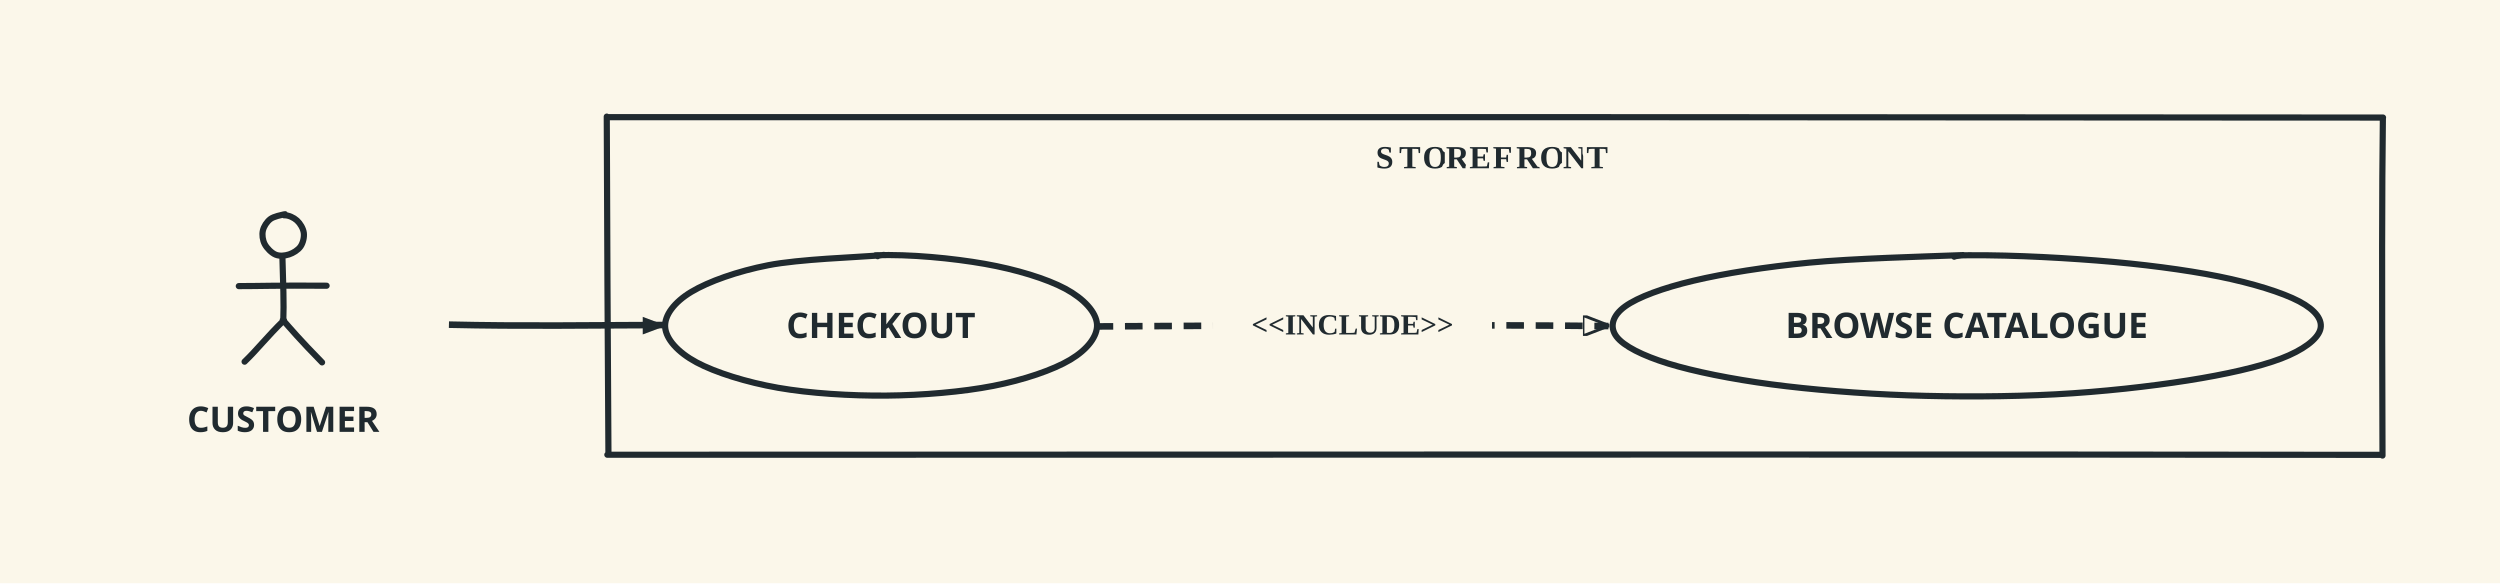
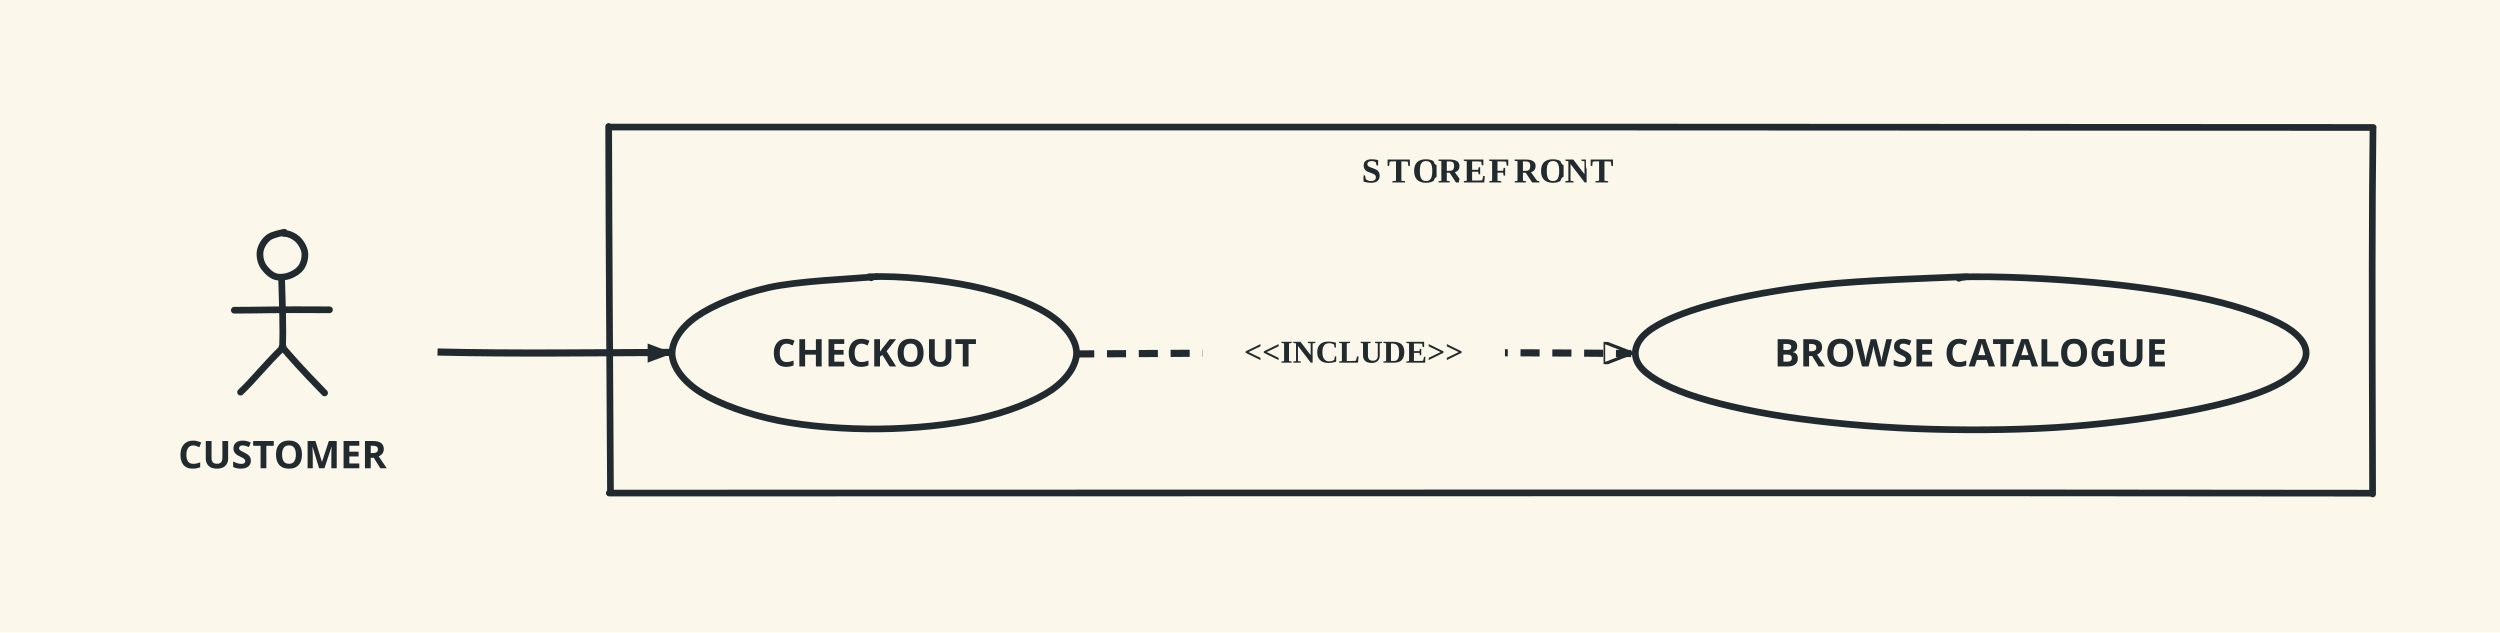
- <svg xmlns="http://www.w3.org/2000/svg" width="852.14" height="198.8" viewBox="0 0 852.14 198.8" style="--bg:#fbf7ea;--fg:#202a2f;--line:#38535e;--accent:#1f6f8b;--muted:#60727a;--surface:#fffaf0;--border:#38535e;--font:Share Tech Mono;background:#fbf7ea" class="am-0khq58p1ix4v9e">
+ <svg xmlns="http://www.w3.org/2000/svg" width="785.9" height="198.8" viewBox="0 0 785.9 198.8" style="--bg:#fbf7ea;--fg:#202a2f;--line:#38535e;--accent:#1f6f8b;--muted:#60727a;--surface:#fffaf0;--border:#38535e;--font:Share Tech Mono;background:#fbf7ea" class="am-0aocdhq1qaige3">
  <style>
-   svg.am-0khq58p1ix4v9e { font-family: var(--font, 'Share Tech Mono'), system-ui, sans-serif; }
-   svg.am-0khq58p1ix4v9e {
+   svg.am-0aocdhq1qaige3 { font-family: var(--font, 'Share Tech Mono'), system-ui, sans-serif; }
+   svg.am-0aocdhq1qaige3 {
    /* Derived from --bg and --fg (overridable via --line, --accent, etc.) */
    --_text:          #202a2f;
    --_text-sec:      #60727a;
    --_text-muted:    #60727a;
    --_text-faint:    #858885;
    --_line:          #38535e;
    --_arrow:         #1f6f8b;
    --_node-fill:     #fffaf0;
    --_node-stroke:   #38535e;
    --_group-fill:    #fbf7ea;
    --_group-hdr:     #f0ede1;
    --_inner-stroke:  #e1ded4;
    --_key-badge:     #e5e3d7;
  }
</style>
-   <rect width="852.14" height="198.8" fill="#fbf7ea" data-backdrop="page" />
+   <rect width="785.9" height="198.8" fill="#fbf7ea" data-backdrop="page" />
  <defs>
    <marker id="usecase-arrow" markerWidth="8" markerHeight="6" refX="8" refY="3" orient="auto" markerUnits="userSpaceOnUse">
      <polygon points="0 0, 8 3, 0 6" fill="#202a2f" />
    </marker>
    <marker id="usecase-back-arrow" markerWidth="8" markerHeight="6" refX="0" refY="3" orient="auto" markerUnits="userSpaceOnUse">
      <polygon points="8 0, 0 3, 8 6" fill="#202a2f" />
    </marker>
    <marker id="usecase-dependency" markerWidth="9" markerHeight="7" refX="9" refY="3.5" orient="auto" markerUnits="userSpaceOnUse">
      <polygon points="0 0, 9 3.5, 0 7" fill="none" stroke="#202a2f" stroke-width="1" />
    </marker>
    <marker id="usecase-generalization" markerWidth="11" markerHeight="10" refX="11" refY="5" orient="auto" markerUnits="userSpaceOnUse">
      <polygon points="0 0, 11 5, 0 10" fill="#fbf7ea" stroke="#202a2f" stroke-width="1" />
    </marker>
    <marker id="usecase-circle" markerWidth="8" markerHeight="8" refX="4" refY="4" orient="auto" markerUnits="userSpaceOnUse">
      <circle cx="4" cy="4" r="3" fill="#fbf7ea" stroke="#202a2f" stroke-width="1" />
    </marker>
    <marker id="usecase-cross" markerWidth="8" markerHeight="8" refX="4" refY="4" orient="auto" markerUnits="userSpaceOnUse">
      <path d="M1 1L7 7M7 1L1 7" fill="none" stroke="#202a2f" stroke-width="1" />
    </marker>
  </defs>
  <g data-id="Store" data-role="group">
-     <path d="M207.05 39.94 C430.26 39.88, 653.26 39.95, 812.27 40.07 M812.22 40.06 C811.9 66.31, 811.89 93.13, 812.09 155.28 M812.09 155.04 C665.11 154.83, 517.96 154.98, 207.02 155 M207.39 154.86 C207.17 115.46, 206.9 75.53, 206.82 39.75" fill="none" stroke="#202a2f" stroke-width="2.103" stroke-linecap="round" stroke-linejoin="round" />
-     <text paint-order="stroke" stroke="#fbf7ea" stroke-width="3" stroke-linejoin="round" stroke-linecap="round" x="509.61" y="53.5" text-anchor="middle" font-size="11" font-weight="700" letter-spacing="0.06" fill="#202a2f" data-prepared-text="true" dy="3.85">
-       <tspan x="468.915" text-anchor="start" letter-spacing="0" data-text-fragment="true" textLength="7.92" lengthAdjust="spacingAndGlyphs">S</tspan>
-       <tspan x="476.895" text-anchor="start" letter-spacing="0" data-text-fragment="true" textLength="7.92" lengthAdjust="spacingAndGlyphs">T</tspan>
-       <tspan x="484.875" text-anchor="start" letter-spacing="0" data-text-fragment="true" textLength="7.92" lengthAdjust="spacingAndGlyphs">O</tspan>
-       <tspan x="492.855" text-anchor="start" letter-spacing="0" data-text-fragment="true" textLength="7.92" lengthAdjust="spacingAndGlyphs">R</tspan>
-       <tspan x="500.835" text-anchor="start" letter-spacing="0" data-text-fragment="true" textLength="7.92" lengthAdjust="spacingAndGlyphs">E</tspan>
-       <tspan x="508.815" text-anchor="start" letter-spacing="0" data-text-fragment="true" textLength="7.92" lengthAdjust="spacingAndGlyphs">F</tspan>
-       <tspan x="516.795" text-anchor="start" letter-spacing="0" data-text-fragment="true" textLength="7.92" lengthAdjust="spacingAndGlyphs">R</tspan>
-       <tspan x="524.775" text-anchor="start" letter-spacing="0" data-text-fragment="true" textLength="7.92" lengthAdjust="spacingAndGlyphs">O</tspan>
-       <tspan x="532.755" text-anchor="start" letter-spacing="0" data-text-fragment="true" textLength="7.92" lengthAdjust="spacingAndGlyphs">N</tspan>
-       <tspan x="540.735" text-anchor="start" letter-spacing="0" data-text-fragment="true" textLength="9.57" lengthAdjust="spacingAndGlyphs">T</tspan>
+     <path d="M191.57 39.94 C396.06 39.88, 600.36 39.96, 746.03 40.07 M745.98 40.06 C745.66 66.31, 745.65 93.13, 745.85 155.28 M745.85 155.04 C611.2 154.84, 476.4 154.98, 191.54 155 M191.91 154.86 C191.69 115.46, 191.42 75.53, 191.34 39.75" fill="none" stroke="#202a2f" stroke-width="2.103" stroke-linecap="round" stroke-linejoin="round" />
+     <text paint-order="stroke" stroke="#fbf7ea" stroke-width="3" stroke-linejoin="round" stroke-linecap="round" x="468.75" y="53.5" text-anchor="middle" font-size="11" font-weight="700" letter-spacing="0.06" fill="#202a2f" data-prepared-text="true" dy="3.85">
+       <tspan x="428.055" text-anchor="start" letter-spacing="0" data-text-fragment="true" textLength="7.92" lengthAdjust="spacingAndGlyphs">S</tspan>
+       <tspan x="436.035" text-anchor="start" letter-spacing="0" data-text-fragment="true" textLength="7.92" lengthAdjust="spacingAndGlyphs">T</tspan>
+       <tspan x="444.015" text-anchor="start" letter-spacing="0" data-text-fragment="true" textLength="7.92" lengthAdjust="spacingAndGlyphs">O</tspan>
+       <tspan x="451.995" text-anchor="start" letter-spacing="0" data-text-fragment="true" textLength="7.92" lengthAdjust="spacingAndGlyphs">R</tspan>
+       <tspan x="459.975" text-anchor="start" letter-spacing="0" data-text-fragment="true" textLength="7.92" lengthAdjust="spacingAndGlyphs">E</tspan>
+       <tspan x="467.955" text-anchor="start" letter-spacing="0" data-text-fragment="true" textLength="7.92" lengthAdjust="spacingAndGlyphs">F</tspan>
+       <tspan x="475.935" text-anchor="start" letter-spacing="0" data-text-fragment="true" textLength="7.92" lengthAdjust="spacingAndGlyphs">R</tspan>
+       <tspan x="483.915" text-anchor="start" letter-spacing="0" data-text-fragment="true" textLength="7.92" lengthAdjust="spacingAndGlyphs">O</tspan>
+       <tspan x="491.895" text-anchor="start" letter-spacing="0" data-text-fragment="true" textLength="7.92" lengthAdjust="spacingAndGlyphs">N</tspan>
+       <tspan x="499.875" text-anchor="start" letter-spacing="0" data-text-fragment="true" textLength="9.57" lengthAdjust="spacingAndGlyphs">T</tspan>
    </text>
    <g data-parent="Store" data-id="Browse" data-role="node">
-       <path d="M664.98 87.11 C680.46 86.66, 699.38 87.6, 714.61 88.79 C729.83 89.98, 744.82 91.92, 756.34 94.24 C767.85 96.57, 777.92 99.69, 783.67 102.72 C789.42 105.76, 791.87 109.2, 790.84 112.45 C789.81 115.7, 785.03 119.35, 777.51 122.22 C769.99 125.09, 758.54 127.65, 745.72 129.68 C732.9 131.71, 716.48 133.56, 700.58 134.41 C684.67 135.25, 666.43 135.31, 650.29 134.75 C634.15 134.18, 617.36 132.81, 603.75 131.01 C590.14 129.2, 577.42 126.63, 568.62 123.92 C559.83 121.2, 553.44 117.96, 550.99 114.72 C548.54 111.47, 549.54 107.62, 553.92 104.45 C558.3 101.28, 566.81 98.16, 577.25 95.68 C587.7 93.19, 601.88 90.96, 616.59 89.53 C631.29 88.09, 657.23 87.41, 665.48 87.08 C673.74 86.74, 666.02 87.13, 666.11 87.5" fill="none" stroke="#202a2f" stroke-width="2.103" stroke-linecap="round" stroke-linejoin="round" />
-       <text paint-order="stroke" stroke="#fbf7ea" stroke-width="3" stroke-linejoin="round" stroke-linecap="round" x="670.35" y="111" text-anchor="middle" font-family="Share Tech Mono" font-size="12" font-weight="700" fill="#202a2f" data-prepared-text="true" dy="4.2" textLength="135.72" lengthAdjust="spacingAndGlyphs" data-font-metrics="deterministic-fit">BROWSE CATALOGUE</text>
+       <path d="M614.8 87.11 C628.33 86.66, 644.86 87.6, 658.16 88.79 C671.46 89.98, 684.54 91.92, 694.6 94.24 C704.66 96.57, 713.5 99.69, 718.52 102.72 C723.55 105.76, 725.66 109.2, 724.75 112.45 C723.85 115.7, 719.68 119.35, 713.11 122.22 C706.55 125.09, 696.57 127.65, 685.37 129.68 C674.16 131.71, 659.8 133.56, 645.9 134.41 C632 135.25, 616.05 135.31, 601.96 134.75 C587.86 134.18, 573.21 132.81, 561.33 131.01 C549.44 129.2, 538.33 126.63, 530.65 123.92 C522.96 121.2, 517.38 117.96, 515.24 114.72 C513.09 111.47, 513.95 107.62, 517.78 104.45 C521.6 101.28, 529.05 98.16, 538.18 95.68 C547.31 93.19, 559.71 90.96, 572.55 89.53 C585.39 88.09, 608.03 87.41, 615.24 87.08 C622.45 86.74, 615.72 87.13, 615.8 87.5" fill="none" stroke="#202a2f" stroke-width="2.103" stroke-linecap="round" stroke-linejoin="round" />
+       <text paint-order="stroke" stroke="#fbf7ea" stroke-width="3" stroke-linejoin="round" stroke-linecap="round" x="619.5" y="111" text-anchor="middle" font-family="Share Tech Mono" font-size="12" font-weight="700" fill="#202a2f" data-prepared-text="true" dy="4.2" textLength="115.2" lengthAdjust="spacingAndGlyphs" data-font-metrics="deterministic-fit">BROWSE CATALOGUE</text>
    </g>
    <g data-parent="Store" data-id="Checkout" data-role="node">
-       <path d="M298.38 87.01 C310.02 86.58, 324.82 88.03, 335.61 89.93 C346.4 91.83, 356.74 95, 363.13 98.42 C369.51 101.85, 373.64 106.45, 373.92 110.49 C374.2 114.52, 370.7 119.11, 364.8 122.62 C358.9 126.13, 348.95 129.5, 338.51 131.54 C328.07 133.58, 314.38 134.74, 302.16 134.84 C289.94 134.95, 276.01 134.07, 265.22 132.18 C254.43 130.29, 243.84 126.95, 237.42 123.51 C231.01 120.07, 227.02 115.54, 226.72 111.53 C226.42 107.53, 229.79 103, 235.65 99.48 C241.51 95.96, 251.37 92.45, 261.87 90.4 C272.36 88.34, 292.41 87.65, 298.62 87.14 C304.84 86.63, 299.09 86.93, 299.15 87.33" fill="none" stroke="#202a2f" stroke-width="2.103" stroke-linecap="round" stroke-linejoin="round" />
-       <text paint-order="stroke" stroke="#fbf7ea" stroke-width="3" stroke-linejoin="round" stroke-linecap="round" x="300.27" y="111" text-anchor="middle" font-family="Share Tech Mono" font-size="12" font-weight="700" fill="#202a2f" data-prepared-text="true" dy="4.2" textLength="70.92" lengthAdjust="spacingAndGlyphs" data-font-metrics="deterministic-fit">CHECKOUT</text>
+       <path d="M273.16 87.01 C283.22 86.58, 296.02 88.03, 305.34 89.93 C314.66 91.83, 323.58 95, 329.09 98.42 C334.6 101.85, 338.17 106.45, 338.41 110.49 C338.64 114.52, 335.61 119.11, 330.51 122.62 C325.41 126.13, 316.81 129.5, 307.8 131.54 C298.79 133.58, 286.98 134.74, 276.44 134.84 C265.89 134.95, 253.87 134.07, 244.55 132.18 C235.23 130.29, 226.07 126.95, 220.52 123.51 C214.98 120.07, 211.55 115.54, 211.29 111.53 C211.04 107.53, 213.94 103, 219 99.48 C224.06 95.96, 232.58 92.45, 241.64 90.4 C250.7 88.34, 267.99 87.65, 273.36 87.14 C278.73 86.63, 273.78 86.93, 273.84 87.33" fill="none" stroke="#202a2f" stroke-width="2.103" stroke-linecap="round" stroke-linejoin="round" />
+       <text paint-order="stroke" stroke="#fbf7ea" stroke-width="3" stroke-linejoin="round" stroke-linecap="round" x="274.8" y="111" text-anchor="middle" font-family="Share Tech Mono" font-size="12" font-weight="700" fill="#202a2f" data-prepared-text="true" dy="4.2" textLength="57.6" lengthAdjust="spacingAndGlyphs" data-font-metrics="deterministic-fit">CHECKOUT</text>
    </g>
  </g>
-   <polyline stroke-opacity="0" points="153.08,111 227.08,111" fill="none" stroke="#202a2f" stroke-width="1.55" marker-end="url(#usecase-arrow)" data-relationship="association" data-direction="forward" data-id="edge-0" data-role="edge" data-from="Customer" data-to="Checkout" role="graphics-symbol" aria-roledescription="relation" aria-label="Customer to Checkout" />
-   <path d="M153.02 110.66 C177.33 111.24, 201.82 110.87, 227.15 110.78" fill="none" stroke="#202a2f" stroke-width="2.248" stroke-linecap="butt" stroke-linejoin="miter" stroke-miterlimit="4" />
-   <polyline stroke-opacity="0" points="373.46,111 548.56,111" fill="none" stroke="#202a2f" stroke-width="1.55" stroke-dasharray="6 4" marker-end="url(#usecase-dependency)" data-relationship="include" data-direction="forward" data-id="edge-1" data-role="edge" data-from="Checkout" data-to="Browse" role="graphics-symbol" aria-roledescription="relation" aria-label="Checkout to Browse" />
-   <path d="M373.45 111.27 C441.51 110.76, 509.29 110.72, 548.25 111.14" fill="none" stroke="#202a2f" stroke-width="2.248" stroke-linecap="butt" stroke-linejoin="miter" stroke-miterlimit="4" stroke-dasharray="6 4" />
-   <rect class="edge-label-halo" x="413.46" y="92" width="95.1" height="37" rx="4" fill="#fbf7ea" stroke="none" />
-   <text paint-order="stroke" stroke="#fbf7ea" stroke-width="3" stroke-linejoin="round" stroke-linecap="round" x="461.01" y="110.5" text-anchor="middle" font-size="10" font-weight="700" fill="#202a2f" data-prepared-text="true" dy="3.5" textLength="71.1" lengthAdjust="spacingAndGlyphs" data-font-metrics="deterministic-fit">&lt;&lt;INCLUDE&gt;&gt;</text>
+   <polyline stroke-opacity="0" points="137.6,111 211.6,111" fill="none" stroke="#202a2f" stroke-width="1.55" marker-end="url(#usecase-arrow)" data-relationship="association" data-direction="forward" data-id="edge-0" data-role="edge" data-from="Customer" data-to="Checkout" role="graphics-symbol" aria-roledescription="relation" aria-label="Customer to Checkout" />
+   <path d="M137.54 110.66 C161.85 111.24, 186.34 110.87, 211.67 110.78" fill="none" stroke="#202a2f" stroke-width="2.248" stroke-linecap="butt" stroke-linejoin="miter" stroke-miterlimit="4" />
+   <polyline stroke-opacity="0" points="338,111 513.1,111" fill="none" stroke="#202a2f" stroke-width="1.55" stroke-dasharray="6 4" marker-end="url(#usecase-dependency)" data-relationship="include" data-direction="forward" data-id="edge-1" data-role="edge" data-from="Checkout" data-to="Browse" role="graphics-symbol" aria-roledescription="relation" aria-label="Checkout to Browse" />
+   <path d="M337.99 111.27 C406.05 110.76, 473.83 110.72, 512.79 111.14" fill="none" stroke="#202a2f" stroke-width="2.248" stroke-linecap="butt" stroke-linejoin="miter" stroke-miterlimit="4" stroke-dasharray="6 4" />
+   <rect class="edge-label-halo" x="378" y="92" width="95.1" height="37" rx="4" fill="#fbf7ea" stroke="none" />
+   <text paint-order="stroke" stroke="#fbf7ea" stroke-width="3" stroke-linejoin="round" stroke-linecap="round" x="425.55" y="110.5" text-anchor="middle" font-size="10" font-weight="700" fill="#202a2f" data-prepared-text="true" dy="3.5" textLength="71.1" lengthAdjust="spacingAndGlyphs" data-font-metrics="deterministic-fit">&lt;&lt;INCLUDE&gt;&gt;</text>
  <g data-id="Customer" data-role="node">
-     <path d="M96.97 73.38 C98.36 73.34, 100.12 74.15, 101.22 75.15 C102.32 76.14, 103.35 77.88, 103.55 79.36 C103.75 80.84, 103.29 82.78, 102.45 84.01 C101.6 85.24, 99.93 86.26, 98.51 86.72 C97.08 87.18, 95.29 87.37, 93.92 86.79 C92.54 86.21, 90.96 84.59, 90.24 83.23 C89.52 81.86, 89.28 80.03, 89.6 78.61 C89.92 77.18, 90.95 75.6, 92.15 74.67 C93.35 73.75, 96 73.28, 96.79 73.07 C97.57 72.85, 96.84 73.21, 96.84 73.38" fill="none" stroke="#202a2f" stroke-width="2.103" stroke-linecap="round" stroke-linejoin="round" />
-     <path d="M96.26 87.55 C96.53 95.87, 96.79 104.25, 96.57 108.9 M81.4 97.52 C88.01 97.54, 94.56 97.25, 111.32 97.39 M83.37 123.28 C87.62 119.21, 90.99 114.8, 96.8 109.14 M96.39 109.03 C99.13 112.13, 101.89 115.46, 109.78 123.52" fill="none" stroke="#202a2f" stroke-width="2.103" stroke-linecap="round" stroke-linejoin="round" />
-     <text paint-order="stroke" stroke="#fbf7ea" stroke-width="3" stroke-linejoin="round" stroke-linecap="round" x="96.54" y="143" text-anchor="middle" font-family="Share Tech Mono" font-size="12" font-weight="700" fill="#202a2f" data-prepared-text="true" dy="4.2" textLength="73.08" lengthAdjust="spacingAndGlyphs" data-font-metrics="deterministic-fit">CUSTOMER</text>
+     <path d="M89.23 73.38 C90.62 73.34, 92.38 74.15, 93.48 75.15 C94.58 76.14, 95.61 77.88, 95.81 79.36 C96.01 80.84, 95.55 82.78, 94.71 84.01 C93.86 85.24, 92.19 86.26, 90.77 86.72 C89.34 87.18, 87.55 87.37, 86.18 86.79 C84.8 86.21, 83.22 84.59, 82.5 83.23 C81.78 81.86, 81.54 80.03, 81.86 78.61 C82.18 77.18, 83.21 75.6, 84.41 74.67 C85.61 73.75, 88.26 73.28, 89.05 73.07 C89.83 72.85, 89.1 73.21, 89.1 73.38" fill="none" stroke="#202a2f" stroke-width="2.103" stroke-linecap="round" stroke-linejoin="round" />
+     <path d="M88.52 87.55 C88.79 95.87, 89.05 104.25, 88.83 108.9 M73.66 97.52 C80.27 97.54, 86.82 97.25, 103.58 97.39 M75.63 123.28 C79.88 119.21, 83.25 114.8, 89.06 109.14 M88.65 109.03 C91.39 112.13, 94.15 115.46, 102.04 123.52" fill="none" stroke="#202a2f" stroke-width="2.103" stroke-linecap="round" stroke-linejoin="round" />
+     <text paint-order="stroke" stroke="#fbf7ea" stroke-width="3" stroke-linejoin="round" stroke-linecap="round" x="88.8" y="143" text-anchor="middle" font-family="Share Tech Mono" font-size="12" font-weight="700" fill="#202a2f" data-prepared-text="true" dy="4.2" textLength="57.6" lengthAdjust="spacingAndGlyphs" data-font-metrics="deterministic-fit">CUSTOMER</text>
  </g>
</svg>
